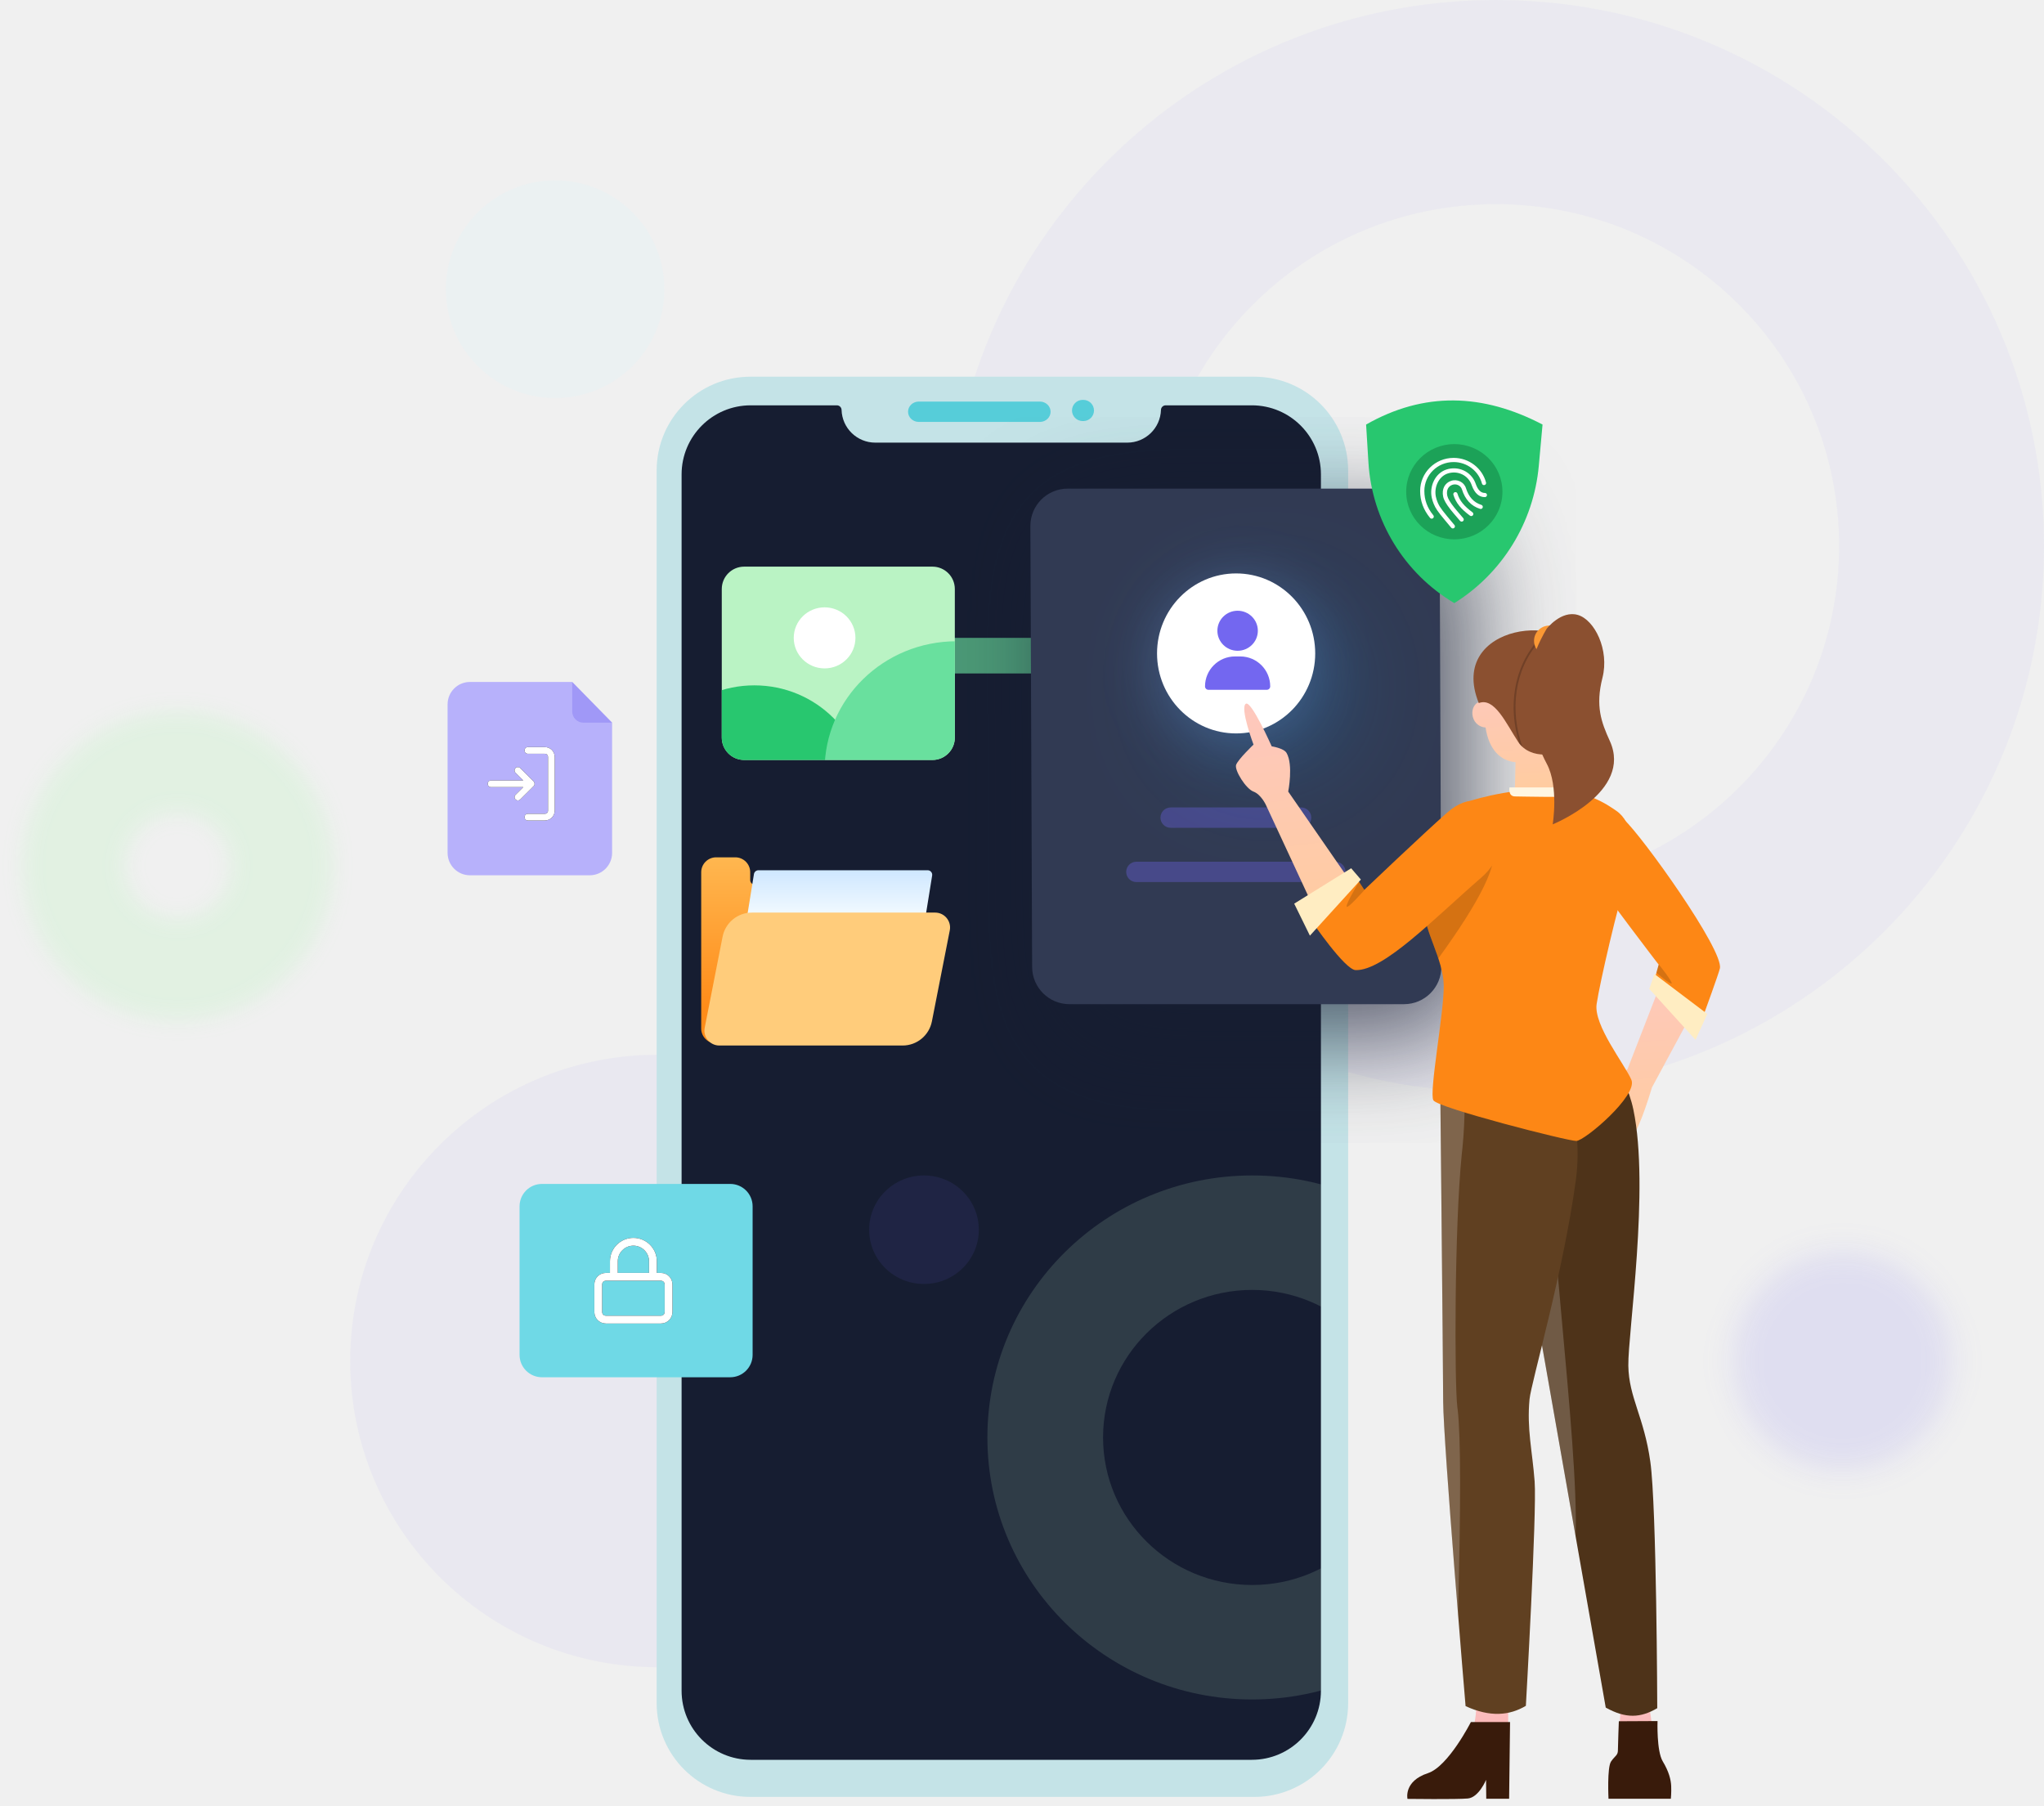
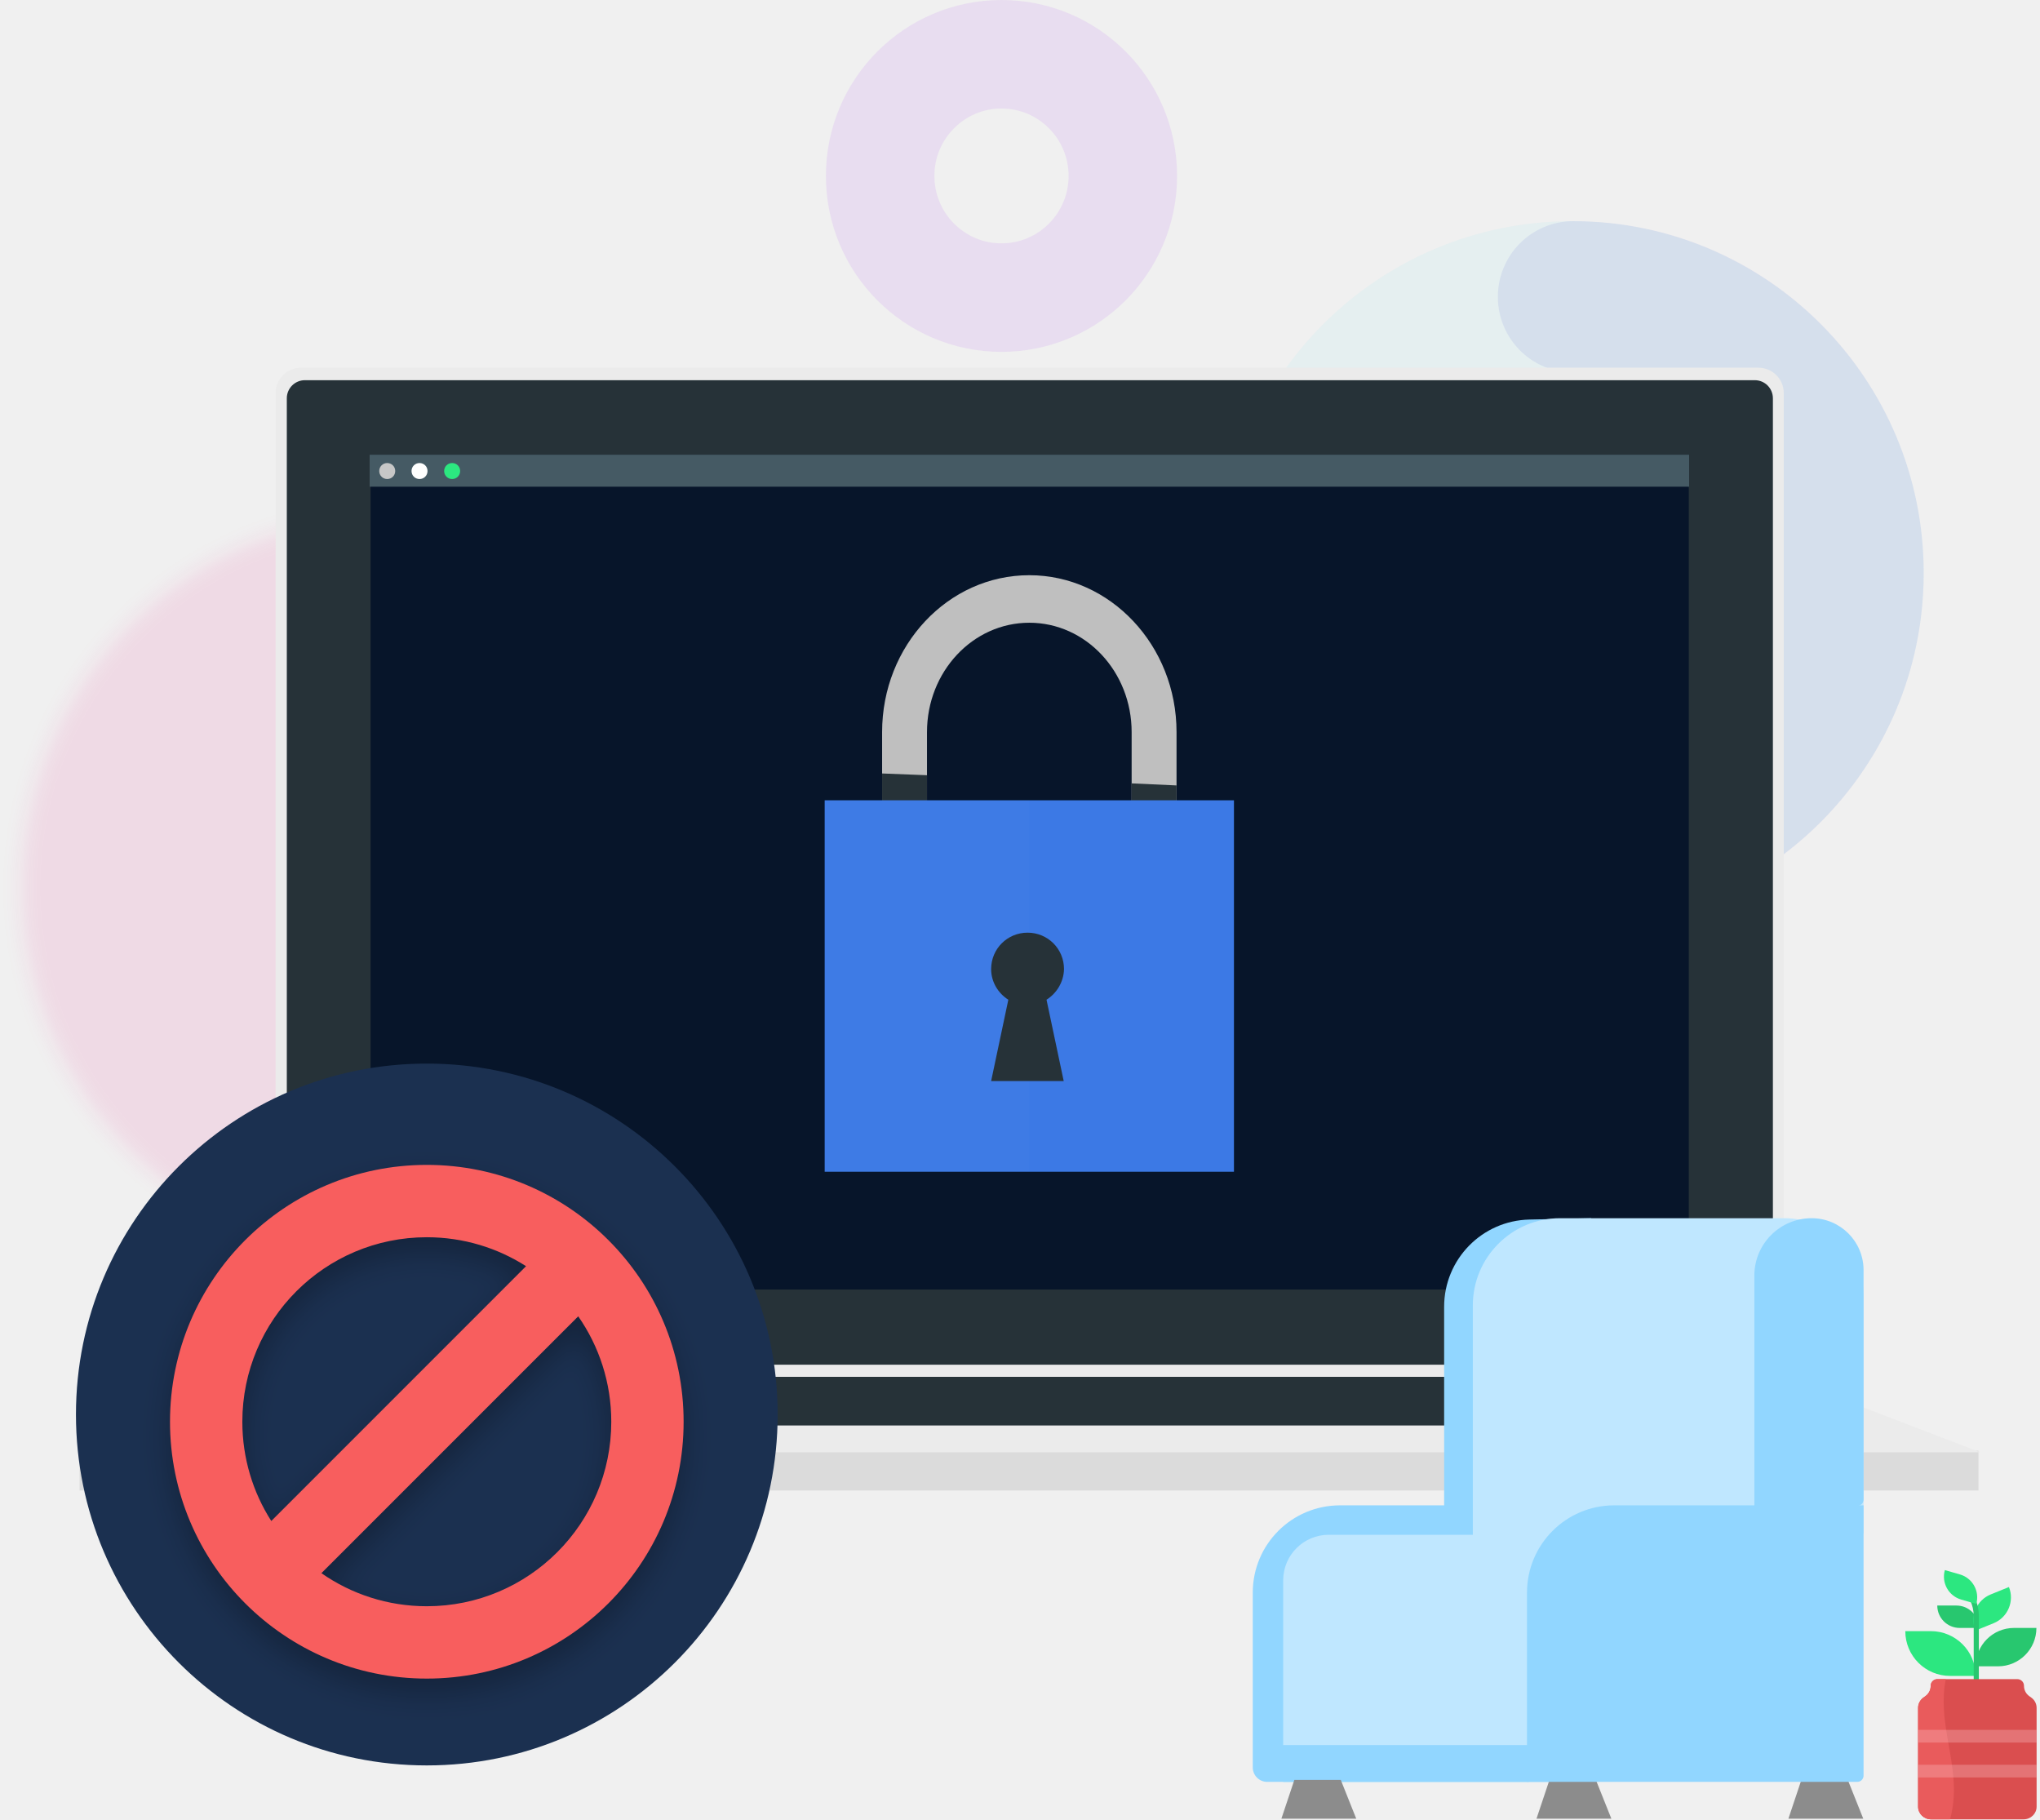
- <svg xmlns="http://www.w3.org/2000/svg" width="548" height="484" viewBox="0 0 548 484" fill="none">
-   <g id="Illustration">
-     <g id="Shape">
-       <path id="Oval" opacity="0.053" fill-rule="evenodd" clip-rule="evenodd" d="M548 146.415C548 65.552 482.211 0 401.056 0C319.901 0 254.111 65.552 254.111 146.415C254.111 227.278 319.901 292.831 401.056 292.831C482.211 292.831 548 227.278 548 146.415ZM309.044 146.415C309.044 95.781 350.239 54.735 401.056 54.735C451.872 54.735 493.067 95.781 493.067 146.415C493.067 197.049 451.872 238.096 401.056 238.096C350.239 238.096 309.044 197.049 309.044 146.415Z" fill="#7367F0" />
-       <g id="Oval_2" opacity="0.141" filter="url(#filter0_f)">
-         <path fill-rule="evenodd" clip-rule="evenodd" d="M89.314 232.166C89.314 209.243 70.664 190.659 47.657 190.659C24.651 190.659 6 209.243 6 232.166C6 255.09 24.651 273.673 47.657 273.673C70.664 273.673 89.314 255.09 89.314 232.166ZM33.466 232.166C33.466 224.357 39.82 218.027 47.657 218.027C55.495 218.027 61.848 224.357 61.848 232.166C61.848 239.976 55.495 246.306 47.657 246.306C39.82 246.306 33.466 239.976 33.466 232.166Z" fill="#8BF78F" />
-       </g>
-       <ellipse id="Oval_3" cx="176.29" cy="364.898" rx="82.399" ry="82.102" fill="#7367F0" fill-opacity="0.061" />
-       <ellipse id="Oval_4" opacity="0.141" cx="148.825" cy="77.541" rx="29.297" ry="29.192" fill="#CEF5FF" />
-       <g id="Oval_5" filter="url(#filter1_f)">
-         <ellipse cx="493.983" cy="364.898" rx="29.297" ry="29.192" fill="#7367F0" fill-opacity="0.136" />
-       </g>
-     </g>
-     <g id="File Organizer">
-       <g id="Phone3">
-         <path id="Rectangle" fill-rule="evenodd" clip-rule="evenodd" d="M176.051 126.137C176.051 112.254 187.305 101 201.188 101H336.301C350.184 101 361.438 112.254 361.438 126.137V456.637C361.438 470.52 350.184 481.774 336.301 481.774H201.188C187.305 481.774 176.051 470.52 176.051 456.637V126.137Z" fill="#C4E3E7" />
-         <g id="Group 48">
-           <path id="Rectangle_2" fill-rule="evenodd" clip-rule="evenodd" d="M182.737 127.195C182.737 116.966 191.03 108.673 201.259 108.673H224.364C225.046 108.673 225.605 109.216 225.625 109.898V109.898C225.768 114.787 229.772 118.676 234.663 118.676H302.219C307.11 118.676 311.114 114.787 311.257 109.898V109.898C311.277 109.216 311.835 108.673 312.518 108.673H335.622C345.852 108.673 354.144 116.966 354.144 127.195V453.306C354.144 463.535 345.852 471.828 335.622 471.828H201.259C191.03 471.828 182.737 463.535 182.737 453.306V127.195Z" fill="#161D31" />
-           <mask id="mask0" mask-type="alpha" maskUnits="userSpaceOnUse" x="182" y="108" width="173" height="364">
-             <path id="Rectangle_3" fill-rule="evenodd" clip-rule="evenodd" d="M182.737 127.195C182.737 116.966 191.03 108.673 201.259 108.673H224.364C225.046 108.673 225.605 109.216 225.625 109.898V109.898C225.768 114.787 229.772 118.676 234.663 118.676H302.219C307.11 118.676 311.114 114.787 311.257 109.898V109.898C311.277 109.216 311.835 108.673 312.518 108.673H335.622C345.852 108.673 354.144 116.966 354.144 127.195V453.306C354.144 463.535 345.852 471.828 335.622 471.828H201.259C191.03 471.828 182.737 463.535 182.737 453.306V127.195Z" fill="white" />
-           </mask>
-           <g mask="url(#mask0)">
-             <ellipse id="Oval_6" opacity="0.099" cx="247.722" cy="329.703" rx="14.702" ry="14.55" fill="#7367F0" />
-             <path id="Oval_7" opacity="0.141" fill-rule="evenodd" clip-rule="evenodd" d="M335.704 315.153C374.906 315.153 406.686 346.604 406.686 385.401C406.686 424.198 374.906 455.649 335.704 455.649C296.501 455.649 264.722 424.198 264.722 385.401C264.722 346.604 296.501 315.153 335.704 315.153ZM335.704 345.844C313.629 345.844 295.733 363.555 295.733 385.401C295.733 407.248 313.629 424.958 335.704 424.958C357.779 424.958 375.674 407.248 375.674 385.401C375.674 363.555 357.779 345.844 335.704 345.844Z" fill="#C8F5D0" />
-             <path id="Rectangle_4" fill-rule="evenodd" clip-rule="evenodd" d="M203.617 175.795C203.617 173.158 205.755 171.021 208.391 171.021H329.781C332.417 171.021 334.555 173.158 334.555 175.795V175.795C334.555 178.431 332.417 180.569 329.781 180.569H208.391C205.755 180.569 203.617 178.431 203.617 175.795V175.795Z" fill="#68DE9E" fill-opacity="0.642" />
-           </g>
-         </g>
-         <path id="Path" d="M278.793 107.666C280.378 107.666 281.664 108.888 281.664 110.394C281.664 111.868 280.435 113.068 278.898 113.121L278.793 113.122H246.324C244.738 113.122 243.452 111.901 243.452 110.394C243.452 108.921 244.681 107.721 246.218 107.668L246.324 107.666H278.793Z" fill="#56CDD9" />
-         <path id="Path_2" d="M290.429 107.211C292.015 107.211 293.301 108.484 293.301 110.053C293.301 111.588 292.072 112.838 290.535 112.893L290.429 112.895H290.279C288.693 112.895 287.407 111.623 287.407 110.053C287.407 108.519 288.636 107.268 290.173 107.213L290.279 107.211H290.429Z" fill="#56CDD9" />
-       </g>
-       <g id="Icon54">
-         <g id="Group 37">
-           <path id="Rectangle_5" fill-rule="evenodd" clip-rule="evenodd" d="M187.996 233.861C187.996 231.652 189.787 229.861 191.996 229.861L197.132 229.861C199.341 229.861 201.132 231.652 201.132 233.861V235.965C201.132 236.638 201.678 237.184 202.351 237.184H243.654C245.864 237.184 247.654 238.975 247.654 241.184V275.755C247.654 277.964 245.864 279.755 243.654 279.755H191.996C189.787 279.755 187.996 277.964 187.996 275.755V233.861Z" fill="url(#paint0_linear)" />
-           <path id="Rectangle_6" fill-rule="evenodd" clip-rule="evenodd" d="M202.134 234.351C202.23 233.76 202.74 233.326 203.338 233.326H248.707C249.458 233.326 250.031 233.998 249.911 234.739L243.1 276.997C243.005 277.588 242.495 278.022 241.897 278.022H196.527C195.776 278.022 195.204 277.35 195.323 276.609L202.134 234.351Z" fill="url(#paint1_linear)" />
-           <path id="Rectangle_7" fill-rule="evenodd" clip-rule="evenodd" d="M250.713 244.677C253.232 244.677 255.124 246.976 254.638 249.448L249.842 273.86C249.105 277.612 245.816 280.318 241.992 280.318H192.858C190.34 280.318 188.448 278.018 188.933 275.547L193.73 251.135C194.467 247.383 197.756 244.677 201.579 244.677L250.713 244.677Z" fill="#FFCC7B" />
-         </g>
-       </g>
-       <g id="Group 28">
-         <path id="Rectangle_8" fill-rule="evenodd" clip-rule="evenodd" d="M120 188.842C120 185.528 122.686 182.842 126 182.842H153.414L164.105 193.754V228.675C164.105 231.989 161.419 234.675 158.105 234.675H126C122.686 234.675 120 231.989 120 228.675V188.842Z" fill="#B7B1FB" />
-         <g id="Icon">
-           <path id="Mask" fill-rule="evenodd" clip-rule="evenodd" d="M146.031 219.984C147.557 219.984 148.724 218.821 148.724 217.3V202.986C148.724 201.465 147.557 200.302 146.031 200.302H141.543C141.005 200.302 140.646 200.66 140.646 201.197C140.646 201.734 141.005 202.092 141.543 202.092H146.031C146.57 202.092 146.929 202.45 146.929 202.986V217.3C146.929 217.837 146.57 218.195 146.031 218.195H141.543C141.005 218.195 140.646 218.553 140.646 219.089C140.646 219.626 141.005 219.984 141.543 219.984H146.031ZM143.249 209.785C143.338 210.054 143.338 210.322 143.249 210.501C143.249 210.591 143.159 210.68 143.069 210.77L139.479 214.348C139.299 214.527 139.03 214.616 138.85 214.616C138.671 214.616 138.401 214.527 138.222 214.348C137.863 213.99 137.863 213.453 138.222 213.096L140.286 211.038H131.669C131.131 211.038 130.771 210.68 130.771 210.143C130.771 209.607 131.131 209.249 131.669 209.249H140.286L138.222 207.191C137.863 206.833 137.863 206.296 138.222 205.939C138.581 205.581 139.12 205.581 139.479 205.939L143.069 209.517C143.114 209.562 143.136 209.607 143.159 209.651C143.181 209.696 143.204 209.741 143.249 209.785Z" fill="black" />
-           <mask id="mask1" mask-type="alpha" maskUnits="userSpaceOnUse" x="130" y="200" width="19" height="20">
-             <path id="Mask_2" fill-rule="evenodd" clip-rule="evenodd" d="M146.031 219.984C147.557 219.984 148.724 218.821 148.724 217.3V202.986C148.724 201.465 147.557 200.302 146.031 200.302H141.543C141.005 200.302 140.646 200.66 140.646 201.197C140.646 201.734 141.005 202.092 141.543 202.092H146.031C146.57 202.092 146.929 202.45 146.929 202.986V217.3C146.929 217.837 146.57 218.195 146.031 218.195H141.543C141.005 218.195 140.646 218.553 140.646 219.089C140.646 219.626 141.005 219.984 141.543 219.984H146.031ZM143.249 209.785C143.338 210.054 143.338 210.322 143.249 210.501C143.249 210.591 143.159 210.68 143.069 210.77L139.479 214.348C139.299 214.527 139.03 214.616 138.85 214.616C138.671 214.616 138.401 214.527 138.222 214.348C137.863 213.99 137.863 213.453 138.222 213.096L140.286 211.038H131.669C131.131 211.038 130.771 210.68 130.771 210.143C130.771 209.607 131.131 209.249 131.669 209.249H140.286L138.222 207.191C137.863 206.833 137.863 206.296 138.222 205.939C138.581 205.581 139.12 205.581 139.479 205.939L143.069 209.517C143.114 209.562 143.136 209.607 143.159 209.651C143.181 209.696 143.204 209.741 143.249 209.785Z" fill="white" />
-           </mask>
-           <g mask="url(#mask1)">
-             <g id="Icon Color">
-               <rect id="ð¨ Icon Color" x="128.977" y="199.408" width="21.543" height="21.471" fill="white" />
-             </g>
-           </g>
-         </g>
-         <path id="Path_3" opacity="0.34" d="M164.106 193.754H156.414C154.757 193.754 153.414 192.411 153.414 190.754V182.842L164.106 193.754Z" fill="#7367F0" />
-       </g>
-       <g id="Group">
-         <path id="Rectangle_9" fill-rule="evenodd" clip-rule="evenodd" d="M139.296 323.427C139.296 320.113 141.982 317.427 145.296 317.427H195.778C199.092 317.427 201.778 320.113 201.778 323.427V363.26C201.778 366.574 199.092 369.26 195.778 369.26H145.296C141.982 369.26 139.296 366.574 139.296 363.26V323.427Z" fill="#6FD9E6" />
-         <g id="Icon_2">
-           <path id="Mask_3" fill-rule="evenodd" clip-rule="evenodd" d="M177.147 341.283H176.1V338.152C176.1 334.708 173.272 331.89 169.816 331.89C166.36 331.89 163.533 334.708 163.533 338.152V341.283H162.485C160.705 341.283 159.344 342.64 159.344 344.415V351.721C159.344 353.495 160.705 354.852 162.485 354.852H177.147C178.927 354.852 180.289 353.495 180.289 351.721V344.415C180.289 342.64 178.927 341.283 177.147 341.283ZM165.627 338.152C165.627 335.856 167.512 333.977 169.816 333.977C172.12 333.977 174.005 335.856 174.005 338.152V341.283H165.627V338.152ZM177.147 352.764C177.775 352.764 178.194 352.347 178.194 351.721V344.415C178.194 343.788 177.775 343.371 177.147 343.371H162.485C161.857 343.371 161.438 343.788 161.438 344.415V351.721C161.438 352.347 161.857 352.764 162.485 352.764H177.147Z" fill="black" />
-           <mask id="mask2" mask-type="alpha" maskUnits="userSpaceOnUse" x="159" y="331" width="22" height="24">
-             <path id="Mask_4" fill-rule="evenodd" clip-rule="evenodd" d="M177.147 341.283H176.1V338.152C176.1 334.708 173.272 331.89 169.816 331.89C166.36 331.89 163.533 334.708 163.533 338.152V341.283H162.485C160.705 341.283 159.344 342.64 159.344 344.415V351.721C159.344 353.495 160.705 354.852 162.485 354.852H177.147C178.927 354.852 180.289 353.495 180.289 351.721V344.415C180.289 342.64 178.927 341.283 177.147 341.283ZM165.627 338.152C165.627 335.856 167.512 333.977 169.816 333.977C172.12 333.977 174.005 335.856 174.005 338.152V341.283H165.627V338.152ZM177.147 352.764C177.775 352.764 178.194 352.347 178.194 351.721V344.415C178.194 343.788 177.775 343.371 177.147 343.371H162.485C161.857 343.371 161.438 343.788 161.438 344.415V351.721C161.438 352.347 161.857 352.764 162.485 352.764H177.147Z" fill="white" />
-           </mask>
-           <g mask="url(#mask2)">
-             <g id="Icon Color_2">
-               <rect id="ð¨ Icon Color_2" x="157.249" y="330.846" width="25.134" height="25.049" fill="white" />
-             </g>
-           </g>
-         </g>
-       </g>
-       <g id="Group 34">
-         <path id="Rectangle_10" d="M193.509 157.924C193.509 154.61 196.195 151.924 199.509 151.924H249.991C253.305 151.924 255.991 154.61 255.991 157.924V197.757C255.991 201.071 253.305 203.757 249.991 203.757H199.509C196.195 203.757 193.509 201.071 193.509 197.757V157.924Z" fill="#BAF3C4" />
-         <mask id="mask3" mask-type="alpha" maskUnits="userSpaceOnUse" x="193" y="151" width="63" height="53">
-           <path id="Rectangle_11" d="M193.509 157.924C193.509 154.61 196.195 151.924 199.509 151.924H249.991C253.305 151.924 255.991 154.61 255.991 157.924V197.757C255.991 201.071 253.305 203.757 249.991 203.757H199.509C196.195 203.757 193.509 201.071 193.509 197.757V157.924Z" fill="white" />
-         </mask>
-         <g mask="url(#mask3)">
-           <ellipse id="Oval_8" cx="221.074" cy="171.021" rx="8.27" ry="8.184" fill="white" />
-           <ellipse id="Oval_9" cx="202.238" cy="213.306" rx="29.863" ry="29.554" fill="#28C76F" />
-           <ellipse id="Oval_10" cx="256.45" cy="206.485" rx="35.376" ry="34.556" fill="#69E09E" />
-         </g>
-       </g>
-       <g id="Group 23">
-         <g id="Rectangle_12" filter="url(#filter2_d)">
-           <path fill-rule="evenodd" clip-rule="evenodd" d="M276.246 141.049C276.224 135.51 280.708 131.009 286.246 131.009L375.958 131.009C381.465 131.009 385.936 135.462 385.958 140.969L386.429 259.191C386.451 264.729 381.968 269.231 376.429 269.231H286.718C281.21 269.231 276.74 264.778 276.718 259.271L276.246 141.049Z" fill="#313A53" />
-         </g>
-         <path id="Rectangle_13" opacity="0.34" d="M311.123 219.216C311.123 217.71 312.344 216.488 313.851 216.488H348.825C350.332 216.488 351.553 217.71 351.553 219.216V219.216C351.553 220.723 350.332 221.944 348.825 221.944H313.851C312.344 221.944 311.123 220.723 311.123 219.216V219.216Z" fill="#7367F0" />
-         <path id="Rectangle_14" opacity="0.34" d="M301.935 233.766C301.935 232.259 303.156 231.038 304.663 231.038H358.014C359.52 231.038 360.742 232.259 360.742 233.766V233.766C360.742 235.273 359.52 236.494 358.014 236.494H304.663C303.156 236.494 301.935 235.273 301.935 233.766V233.766Z" fill="#7367F0" />
-         <g id="Icon8">
-           <g id="Oval_11" filter="url(#filter3_dd)">
-             <ellipse cx="331.407" cy="175.192" rx="21.203" ry="21.45" fill="white" />
-           </g>
-           <g id="Group 70">
-             <path id="Combined Shape" fill-rule="evenodd" clip-rule="evenodd" d="M331.807 174.481C334.802 174.481 337.231 172.078 337.231 169.113C337.231 166.149 334.802 163.746 331.807 163.746C328.811 163.746 326.383 166.149 326.383 169.113C326.383 172.078 328.811 174.481 331.807 174.481ZM331.097 176.001C326.663 176.001 323.068 179.595 323.068 184.029C323.068 184.536 323.479 184.947 323.986 184.947H339.628C340.134 184.947 340.545 184.536 340.545 184.029C340.545 179.595 336.951 176.001 332.517 176.001H331.097Z" fill="#7367F0" />
-           </g>
-         </g>
-       </g>
-       <g id="Wom3.5">
-         <g id="RArm">
-           <path id="Path_4" fill-rule="evenodd" clip-rule="evenodd" d="M436.346 286.631C436.346 286.631 426.071 296.69 426.701 297.674C427.331 298.664 432.509 296.363 432.509 296.363C432.509 296.363 426.049 306.93 427.378 307.742C428.707 308.554 435.504 306.91 437.588 304.732C439.672 302.554 442.889 291.562 442.889 291.562L458.517 262.597L447.183 258.715L436.346 286.631Z" fill="url(#paint2_linear)" />
-           <path id="Path_5" fill-rule="evenodd" clip-rule="evenodd" d="M425.853 233.087C430.168 239.723 444.693 258.633 444.693 258.633L443.635 262.406L456.984 271.463C456.984 271.463 460.776 261.095 461.105 259.636C462.19 254.825 440.26 224.12 435.35 219.683C427.618 212.697 419.258 222.947 425.853 233.087Z" fill="#FD8715" />
-           <path id="Path_6" fill-rule="evenodd" clip-rule="evenodd" d="M448.166 263.653C448.415 263.173 444.716 258.565 444.716 258.565L444.089 260.806C444.089 260.806 447.917 264.134 448.166 263.653Z" fill="black" fill-opacity="0.16" />
-           <path id="Path 70" fill-rule="evenodd" clip-rule="evenodd" d="M443.552 261.14L457.734 271.858L454.574 278.79L442.174 265.14L443.552 261.14Z" fill="#FFEDC2" />
-         </g>
-         <g id="RLeg">
-           <path id="Path_7" fill-rule="evenodd" clip-rule="evenodd" d="M434.6 456.208L433.812 469.49L443.91 469.75L442.012 456.208H434.6Z" fill="url(#paint3_linear)" />
-           <path id="Path_8" fill-rule="evenodd" clip-rule="evenodd" d="M444.389 461.44C444.389 461.44 444.105 469.439 445.779 472.232C447.463 475.024 447.974 477.189 448.048 478.859C448.128 480.65 447.957 482.272 447.957 482.272H431.244C431.244 482.272 430.826 473.856 431.933 472.269C433.039 470.683 433.766 470.655 433.766 469.253C433.774 467.851 434.014 461.493 434.014 461.493L444.389 461.44Z" fill="#391B0B" />
-           <path id="Path_9" fill-rule="evenodd" clip-rule="evenodd" d="M399.024 278.88L425.219 276.062L425.604 276.416C427.471 278.176 435.584 286.352 437.916 297.527C442.317 318.624 436.426 357.589 436.557 366.134C436.681 374.678 440.761 379.833 442.456 391.914C444.152 403.995 444.312 457.987 444.312 457.987C439.817 460.623 435.861 460.812 430.502 457.828L399.024 278.88Z" fill="#4E3319" />
-           <path id="Path_10" fill-rule="evenodd" clip-rule="evenodd" d="M422.423 411.899L399.024 278.88L413.589 277.313C414.238 323.523 423.295 385.987 422.423 411.899Z" fill="white" fill-opacity="0.192" />
-         </g>
-         <g id="LLeg">
-           <path id="Path_11" fill-rule="evenodd" clip-rule="evenodd" d="M404.39 454.811L395.779 454.949C395.779 454.949 396.345 463.795 393.034 466.791L392.853 466.948C388.856 470.263 404.277 469.067 404.277 469.067L404.39 454.811Z" fill="url(#paint4_linear)" />
-           <path id="Path_12" fill-rule="evenodd" clip-rule="evenodd" d="M404.847 461.706L404.599 482.264L398.467 482.269L398.414 477.203C398.414 477.203 396.48 481.926 393.524 482.199C390.56 482.472 377.35 482.304 377.35 482.304C377.35 482.304 376.252 477.562 382.828 475.408C388.297 473.618 394.345 461.706 394.345 461.706H404.847Z" fill="#391B0B" />
-           <path id="Path_13" fill-rule="evenodd" clip-rule="evenodd" d="M386.031 280.708L415.445 279.722L415.665 280.124C417.092 282.804 424.913 298.489 422.498 316.319C419.109 341.345 410.492 370.683 410.07 375.165C409.318 383.155 410.822 388.941 411.439 397.194C412.056 405.448 409.087 457.355 409.087 457.355C404.722 459.953 399.528 460.463 392.925 457.434C392.925 457.434 386.964 386.928 386.92 375.77C386.876 364.612 386.031 280.708 386.031 280.708Z" fill="#604021" />
-           <path id="Path_14" fill-rule="evenodd" clip-rule="evenodd" d="M392.084 307.777L391.889 309.631C389.928 329.183 389.943 370.705 390.702 377.109L390.806 377.934C391.648 385.16 391.676 403.505 390.888 432.97L389.864 420.255C387.921 395.79 386.94 380.961 386.92 375.77L386.884 370.396C386.715 348.67 386.031 280.708 386.031 280.708L392.235 280.5C392.898 291.229 392.847 300.321 392.084 307.777Z" fill="white" fill-opacity="0.192" />
-         </g>
-         <g id="Head">
-           <path id="Path_15" fill-rule="evenodd" clip-rule="evenodd" d="M397.247 188.036C393.628 188.428 393.884 194.725 398.29 195.054C399.19 201.124 402.402 204.016 406.317 204.351L406.1 213.533L423.418 213.523C423.418 213.523 418.542 207.036 418.785 198.157C419.028 189.276 418.622 180.934 418.622 180.934L396.19 181.333L397.247 188.036Z" fill="url(#paint5_linear)" />
-           <path id="Path_16" fill-rule="evenodd" clip-rule="evenodd" d="M396.459 188.508C400.674 186.858 403.788 193.961 407.013 198.898C410.239 203.835 418.595 202.996 419.747 198.898C424.107 189.922 427.865 177.72 422.776 176.718C422.06 163.746 387.752 166.809 396.459 188.508Z" fill="#8B5030" />
-           <path id="Combined Shape_2" fill-rule="evenodd" clip-rule="evenodd" d="M419.947 171.56H412.536H412.425L412.35 171.642C405.75 178.933 404.266 189.665 407.337 199.352C407.59 199.679 407.867 199.976 408.164 200.246C404.697 190.467 406.016 179.456 412.647 172.06H420.542C420.354 171.886 420.155 171.719 419.947 171.56Z" fill="black" fill-opacity="0.199" />
-           <ellipse id="Oval_12" cx="415.413" cy="171.81" rx="4.135" ry="4.092" fill="#FB9934" />
-         </g>
-         <g id="Body">
-           <path id="Path_17" fill-rule="evenodd" clip-rule="evenodd" d="M392.702 215.311C388.838 220.928 382.399 239.993 382.034 244.282C381.622 249.229 386.981 257.11 387.07 264.272C387.148 271.435 383.072 293.001 384.297 295.016C385.512 297.031 420.347 305.95 422.62 305.902C424.883 305.853 439.172 293.714 437.379 289.518C435.576 285.323 427.209 274.898 428.062 269.182C428.904 263.467 433.797 242.37 436.227 235.189C438.647 228.009 437.84 220.47 433.323 217.38C431.088 215.852 425.125 211.508 414.505 211.528C403.885 211.548 393.002 214.875 392.702 215.311Z" fill="#FD8715" />
-           <path id="Path 68" fill-rule="evenodd" clip-rule="evenodd" d="M404.693 211.117C404.693 211.117 404.247 213.533 406.203 213.533C408.16 213.533 421.283 213.96 423.06 213.197C424.837 212.433 424.304 211.117 424.304 211.117H404.693Z" fill="#FFF6E1" />
-           <path id="Path_18" fill-rule="evenodd" clip-rule="evenodd" d="M387.095 227.46L387.214 227.401C394.369 223.865 398.667 223.709 400.108 226.932C401.971 231.098 397.141 241.108 385.619 256.963C384.037 252.155 381.761 247.57 382.034 244.282C382.246 241.8 384.491 234.369 387.095 227.46Z" fill="black" fill-opacity="0.16" />
-         </g>
-         <g id="LArm">
-           <path id="Path_19" fill-rule="evenodd" clip-rule="evenodd" d="M339.362 215.75C339.362 215.75 338.073 212.981 336.047 212.231C334.021 211.482 330.922 206.519 331.401 205.078C331.88 203.637 336.072 199.64 336.072 199.64C336.072 199.64 332.366 189.799 334.007 188.688C335.457 187.707 340.944 200.103 340.944 200.103C340.944 200.103 344.17 200.584 344.915 201.851C346.791 205.046 345.373 212.231 345.373 212.231L364.416 239.772L355.678 250.86L339.362 215.75Z" fill="url(#paint6_linear)" />
-           <path id="Path_20" fill-rule="evenodd" clip-rule="evenodd" d="M387.976 217.886C381.536 223.548 365.782 238.571 365.782 238.571C365.782 238.571 363.441 235.022 363.441 235.022L351.66 246.961C351.66 246.961 360.547 260.007 363.441 260.098C370.982 260.335 384.493 246.246 397.195 235.244C408.583 225.38 399.982 207.33 387.976 217.886Z" fill="#FD8715" />
-           <path id="Path_21" fill-rule="evenodd" clip-rule="evenodd" d="M365.829 238.589C365.829 238.589 361.41 243.647 361.045 243.095C360.681 242.544 364.379 236.395 364.379 236.395L365.829 238.589Z" fill="black" fill-opacity="0.16" />
-           <path id="Path 69" fill-rule="evenodd" clip-rule="evenodd" d="M364.852 235.826L351.188 250.861L346.979 242.281L362.253 232.795L364.852 235.826Z" fill="#FFEDC2" />
-         </g>
-         <path id="Path_22" fill-rule="evenodd" clip-rule="evenodd" d="M414.689 168.553C414.689 168.553 418.558 163.565 423.026 164.874C427.494 166.182 431.536 174.204 429.617 181.744C427.707 189.285 429.282 193.586 431.598 198.668C437.82 212.339 416.278 221.019 416.278 221.019C416.278 221.019 417.959 210.889 414.689 204.772C411.322 198.472 409.41 190.394 409.41 185.45C409.41 176.854 414.689 168.553 414.689 168.553Z" fill="#8B5030" />
-       </g>
-       <g id="Group 39">
-         <path id="Rectangle_15" fill-rule="evenodd" clip-rule="evenodd" d="M366.255 113.828C381.822 104.951 397.601 105.476 413.558 113.828L412.552 124.915C411.179 140.047 402.798 153.663 389.906 161.705V161.705V161.705C376.456 153.719 367.833 139.592 366.877 123.979L366.255 113.828Z" fill="#28C76F" />
-         <ellipse id="Oval_13" cx="389.907" cy="131.836" rx="12.901" ry="12.767" fill="#1CA258" />
-         <g id="Group 40">
-           <path id="Path_23" fill-rule="evenodd" clip-rule="evenodd" d="M389.722 122.766C393.825 122.766 397.377 125.503 398.407 129.363C398.487 129.661 398.307 129.967 398.006 130.045C397.704 130.124 397.396 129.946 397.316 129.648C396.416 126.277 393.31 123.883 389.722 123.883C385.385 123.883 381.87 127.35 381.87 131.625C381.87 134.038 382.669 136.208 384.279 138.153C384.476 138.392 384.44 138.744 384.199 138.939C383.958 139.135 383.602 139.1 383.405 138.861C381.633 136.718 380.741 134.299 380.741 131.625C380.741 126.732 384.763 122.766 389.722 122.766Z" fill="white" />
-           <path id="Path_24" fill-rule="evenodd" clip-rule="evenodd" d="M387.726 125.908C390.921 124.819 394.369 126.395 395.547 129.476L395.612 129.652C396.217 131.392 397.041 132.18 398.095 132.167C398.407 132.163 398.662 132.41 398.666 132.718C398.67 133.027 398.421 133.28 398.109 133.284C396.538 133.303 395.372 132.239 394.621 130.227L394.544 130.015C393.637 127.407 390.764 126.054 388.094 126.964C385.691 127.783 384.406 130.678 384.971 133.23C385.081 133.727 385.22 134.173 385.399 134.603L385.56 134.974C386.096 136.146 386.793 137.025 389.939 140.768C390.138 141.005 390.106 141.357 389.866 141.554C389.626 141.752 389.271 141.719 389.071 141.482L387.384 139.464C385.359 137.019 384.901 136.322 384.391 135.113L384.355 135.028C384.15 134.537 383.992 134.028 383.868 133.469C383.189 130.403 384.732 126.928 387.726 125.908Z" fill="white" />
-           <path id="Path_25" fill-rule="evenodd" clip-rule="evenodd" d="M389.03 128.924C390.684 128.36 392.514 129.24 393.029 130.887C393.77 133.259 395.136 134.733 397.15 135.366C397.447 135.459 397.612 135.773 397.518 136.067C397.423 136.361 397.106 136.524 396.809 136.431C394.425 135.682 392.797 133.924 391.95 131.217C391.627 130.181 390.457 129.619 389.397 129.98C388.269 130.364 387.71 131.442 388.018 132.917C388.174 133.666 388.793 134.687 389.847 136.018L390.026 136.242C390.174 136.426 390.33 136.614 390.498 136.815L392.312 138.939C392.51 139.177 392.477 139.529 392.237 139.725C391.996 139.922 391.64 139.888 391.442 139.651L389.991 137.956L389.628 137.527C389.456 137.322 389.297 137.128 389.144 136.94L388.779 136.478C387.729 135.126 387.104 134.06 386.912 133.143C386.494 131.137 387.343 129.498 389.03 128.924Z" fill="white" />
-           <path id="Path_26" fill-rule="evenodd" clip-rule="evenodd" d="M390.034 131.966C390.332 131.876 390.648 132.042 390.739 132.337C391.347 134.302 392.539 135.697 394.78 137.362C395.029 137.547 395.079 137.897 394.892 138.144C394.705 138.39 394.351 138.44 394.102 138.255C391.688 136.461 390.351 134.896 389.66 132.664C389.568 132.369 389.736 132.056 390.034 131.966Z" fill="white" />
-         </g>
-       </g>
-     </g>
+ <svg xmlns="http://www.w3.org/2000/svg" width="564" height="503" viewBox="0 0 564 503" fill="none">
+   <g opacity="0.1" filter="url(#filter0_f)">
+     <ellipse cx="108.145" cy="245.413" rx="102.145" ry="102.908" fill="#EC1383" />
+   </g>
+   <path opacity="0.05" fill-rule="evenodd" clip-rule="evenodd" d="M337.331 158.394C337.331 104.682 380.874 61.139 434.586 61.139C488.299 61.139 531.842 104.682 531.842 158.394C531.842 212.107 488.299 255.65 434.586 255.65C380.874 255.65 337.331 212.107 337.331 158.394ZM490.287 157.952C490.287 127.434 465.547 102.694 435.028 102.694C404.51 102.694 379.77 127.434 379.77 157.952C379.77 188.471 404.51 213.211 435.028 213.211C465.547 213.211 490.287 188.471 490.287 157.952Z" fill="#00CFE8" />
+   <ellipse opacity="0.1" cx="276.885" cy="48.633" rx="33.548" ry="33.633" stroke="#A233F1" stroke-width="30" />
+   <path opacity="0.1" d="M434.954 61.139C488.463 61.139 531.842 104.682 531.842 158.394C531.842 212.107 488.463 255.65 434.954 255.65C402.717 255.65 373.127 239.706 355.167 213.582C348.631 204.075 351.01 191.05 360.481 184.489C369.857 177.993 382.669 180.269 389.267 189.54L389.465 189.823C399.726 204.749 416.561 213.819 434.954 213.819C465.448 213.819 490.169 189.005 490.169 158.394C490.169 128.09 465.94 103.466 435.867 102.977L434.954 102.969C423.446 102.969 414.117 93.605 414.117 82.054C414.117 70.503 423.446 61.139 434.954 61.139Z" fill="#3B4ACF" />
+   <path d="M486.16 101.646H83.2C79.334 101.646 76.2 104.78 76.2 108.646V373.591C76.2 377.457 79.334 380.591 83.2 380.591H486.16C490.026 380.591 493.16 377.457 493.16 373.591V108.646C493.16 104.78 490.026 101.646 486.16 101.646Z" fill="#EBEBEB" />
+   <path d="M485.154 105.094H84.295C81.534 105.094 79.295 107.332 79.295 110.094V372.232C79.295 374.993 81.534 377.232 84.295 377.232H485.154C487.916 377.232 490.154 374.993 490.154 372.232V110.094C490.154 107.332 487.916 105.094 485.154 105.094Z" fill="#263238" />
+   <path d="M547 401H22V412H547V401Z" fill="#DBDBDB" />
+   <path d="M21.914 401.457L76.2 380.591H493.16L547.535 401.457H21.914Z" fill="#EBEBEB" />
+   <path d="M81.062 394.03L116.163 380.591H453.285L488.297 394.03H81.062Z" fill="#263238" />
+   <path d="M466.903 125.694H102.461V356.454H466.903V125.694Z" fill="#07152A" />
+   <path d="M466.99 125.694H102.194V134.536H466.99V125.694Z" fill="#455A64" />
+   <path d="M109.267 130.203C109.267 131.441 108.295 132.414 107.057 132.414C105.819 132.414 104.847 131.441 104.847 130.203C104.847 128.966 105.819 127.993 107.057 127.993C108.295 127.993 109.267 128.966 109.267 130.203Z" fill="#C7C7C7" />
+   <path d="M118.197 130.203C118.197 131.441 117.225 132.414 115.987 132.414C114.749 132.414 113.776 131.441 113.776 130.203C113.776 128.966 114.749 127.993 115.987 127.993C117.225 127.993 118.197 128.966 118.197 130.203Z" fill="white" />
+   <path d="M127.216 130.203C127.216 131.441 126.243 132.414 125.005 132.414C123.767 132.414 122.795 131.441 122.795 130.203C122.795 128.966 123.767 127.993 125.005 127.993C126.243 127.993 127.216 128.966 127.216 130.203Z" fill="#2CE780" />
+   <path fill-rule="evenodd" clip-rule="evenodd" d="M346.354 440.221C346.354 426.905 357.15 416.11 370.466 416.11L439.403 416.11V488.552C439.403 490.761 437.612 492.552 435.403 492.552H350.354C348.145 492.552 346.354 490.761 346.354 488.552L346.354 440.221Z" fill="#91D6FF" />
+   <path fill-rule="evenodd" clip-rule="evenodd" d="M354.761 477.463L422.644 477.463V492.552H354.761L354.761 477.463Z" fill="#91D6FF" />
+   <path fill-rule="evenodd" clip-rule="evenodd" d="M441.212 492.005L445.495 502.73H424.794L428.381 492.005H441.212Z" fill="#8C8C8C" />
+   <path fill-rule="evenodd" clip-rule="evenodd" d="M370.684 492.005L374.966 502.73H354.266L357.853 492.005H370.684Z" fill="#8C8C8C" />
+   <path fill-rule="evenodd" clip-rule="evenodd" d="M510.859 492.005L515.141 502.73H494.44L498.028 492.005H510.859Z" fill="#8C8C8C" />
+   <path fill-rule="evenodd" clip-rule="evenodd" d="M399.261 361.215C399.261 348.102 409.74 337.394 422.849 337.109L439.931 336.739V423.32H399.261V361.215Z" fill="#91D6FF" />
+   <path fill-rule="evenodd" clip-rule="evenodd" d="M407.195 360.85C407.195 347.534 417.99 336.739 431.307 336.739H493.381C505.443 336.739 515.221 346.517 515.221 358.579V423.337C515.221 424.302 514.439 425.085 513.474 425.085H407.195V360.85Z" fill="#BFE7FF" />
+   <path fill-rule="evenodd" clip-rule="evenodd" d="M485.03 352.58C485.03 343.831 492.123 336.739 500.872 336.739V336.739C508.797 336.739 515.221 343.163 515.221 351.088V414.516C515.221 415.481 514.439 416.264 513.474 416.264H485.03V352.58Z" fill="#91D6FF" />
+   <path fill-rule="evenodd" clip-rule="evenodd" d="M354.761 436.845C354.761 429.886 360.402 424.245 367.361 424.245H435.111V482.38H354.761V436.845Z" fill="#BFE7FF" />
+   <path fill-rule="evenodd" clip-rule="evenodd" d="M422.173 440.221C422.173 426.905 432.968 416.11 446.284 416.11L515.221 416.11V490.805C515.221 491.77 514.439 492.552 513.474 492.552H422.173L422.173 440.221Z" fill="#91D6FF" />
+   <path d="M526.758 450.881H533.831C540.667 450.881 546.209 456.422 546.209 463.258V463.258H539.136C532.3 463.258 526.758 457.717 526.758 450.881V450.881Z" fill="#2CE780" />
+   <path d="M535.6 443.807H540.904C544.323 443.807 547.093 446.578 547.093 449.996V449.996H541.789C538.371 449.996 535.6 447.225 535.6 443.807V443.807Z" fill="#28C76F" />
+   <path d="M563.008 449.996H556.819C550.959 449.996 546.209 454.746 546.209 460.606V460.606H552.398C558.258 460.606 563.008 455.856 563.008 449.996V449.996Z" fill="#28C76F" />
+   <path fill-rule="evenodd" clip-rule="evenodd" d="M555.411 438.69L550.376 440.734C546.446 442.33 544.547 446.804 546.129 450.74V450.74L551.164 448.696C555.094 447.1 556.993 442.626 555.411 438.69V438.69Z" fill="#2CE780" />
+   <path fill-rule="evenodd" clip-rule="evenodd" d="M542.464 437.618C545.23 439.372 546.984 442.707 547.088 446.368L547.093 446.713V472.984H545.674V446.713C545.674 443.633 544.28 440.792 542.024 439.235L541.788 439.078L542.464 437.618Z" fill="#28C76F" />
+   <path fill-rule="evenodd" clip-rule="evenodd" d="M535.651 464.143H557.707C558.737 464.143 559.572 464.961 559.572 465.97V466.022C559.572 467.138 560.114 468.187 561.032 468.848L561.604 469.26C562.522 469.921 563.064 470.97 563.064 472.086V499.395C563.064 501.332 561.461 502.902 559.483 502.902H533.875C531.897 502.902 530.294 501.332 530.294 499.395V472.086C530.294 470.97 530.836 469.921 531.754 469.26L532.326 468.848C533.183 468.231 533.712 467.276 533.779 466.244L533.786 465.97C533.786 464.961 534.621 464.143 535.651 464.143Z" fill="#DA4E4F" />
+   <mask id="mask0" mask-type="alpha" maskUnits="userSpaceOnUse" x="530" y="464" width="34" height="39">
+     <path fill-rule="evenodd" clip-rule="evenodd" d="M535.651 464.143H557.707C558.737 464.143 559.572 464.961 559.572 465.97V466.022C559.572 467.138 560.114 468.187 561.032 468.848L561.604 469.26C562.522 469.921 563.064 470.97 563.064 472.086V499.395C563.064 501.332 561.461 502.902 559.483 502.902H533.875C531.897 502.902 530.294 501.332 530.294 499.395V472.086C530.294 470.97 530.836 469.921 531.754 469.26L532.326 468.848C533.183 468.231 533.712 467.276 533.779 466.244L533.786 465.97C533.786 464.961 534.621 464.143 535.651 464.143Z" fill="white" />
+   </mask>
+   <g mask="url(#mask0)">
+     <path fill-rule="evenodd" clip-rule="evenodd" d="M529.398 462.389H538.352C534.401 477.461 544.024 489.96 538.352 505.358H529.398V462.389Z" fill="#E95B5C" />
+     <rect x="530.294" y="487.819" width="32.77" height="3.508" fill="#FFDFE2" fill-opacity="0.258" />
+     <rect x="530.294" y="478.173" width="32.77" height="3.508" fill="#FFDFE2" fill-opacity="0.258" />
+   </g>
+   <path fill-rule="evenodd" clip-rule="evenodd" d="M537.695 434.007L541.866 435.209C545.36 436.216 547.38 439.86 546.382 443.357V443.357L542.212 442.155C538.718 441.148 536.698 437.504 537.695 434.007V434.007Z" fill="#2CE780" />
+   <path d="M325.277 202.359V246.283H312.865V202.359C312.865 185.677 300.212 172.137 284.577 172.137C268.942 172.137 256.288 185.677 256.288 202.359V246.283H243.877V202.359C243.877 178.423 262.091 159 284.577 159C306.982 159 325.277 178.423 325.277 202.359Z" fill="#BFBFBF" />
+   <path d="M243.877 213.804L256.288 214.287V246.283H243.877V213.804Z" fill="#263238" />
+   <path d="M325.277 217.108V246.283H312.865V216.544L325.277 217.108Z" fill="#263238" />
+   <path d="M341.154 221.218H228V323.895H341.154V221.218Z" fill="#3E7BE5" />
+   <g style="mix-blend-mode:color-burn" opacity="0.1">
+     <path d="M341.154 221.218H284.577V323.895H341.154V221.218Z" fill="#E5E5E5" />
+   </g>
+   <path d="M289.331 276.344L294.086 298.83H274.019L278.774 276.344C275.953 274.571 274.019 271.428 274.019 267.882C274.019 262.241 278.532 257.808 284.093 257.808C289.654 257.808 294.167 262.241 294.167 267.882C294.086 271.428 292.152 274.571 289.331 276.344Z" fill="#263238" />
+   <circle cx="118" cy="391" r="97" fill="#1B3050" />
+   <g filter="url(#filter1_d)">
+     <path fill-rule="evenodd" clip-rule="evenodd" d="M169 393C169 421.167 146.167 444 118 444C107.166 444 97.121 440.622 88.861 434.862L159.862 363.861C165.622 372.121 169 382.166 169 393ZM75.002 420.437L145.437 350.002C137.515 344.936 128.1 342 118 342C89.834 342 67 364.833 67 393C67 403.1 69.936 412.515 75.002 420.437ZM189 393C189 432.212 157.212 464 118 464C78.788 464 47 432.212 47 393C47 353.788 78.788 322 118 322C157.212 322 189 353.788 189 393Z" fill="#F85E5E" />
  </g>
  <defs>
-     <filter id="filter0_f" x="0.563" y="185.223" width="94.187" height="93.887" filterUnits="userSpaceOnUse" color-interpolation-filters="sRGB">
+     <filter id="filter0_f" x="0.563" y="137.069" width="215.163" height="216.688" filterUnits="userSpaceOnUse" color-interpolation-filters="sRGB">
      <feFlood flood-opacity="0" result="BackgroundImageFix" />
      <feBlend mode="normal" in="SourceGraphic" in2="BackgroundImageFix" result="shape" />
      <feGaussianBlur stdDeviation="2.718" result="effect1_foregroundBlur" />
    </filter>
-     <filter id="filter1_f" x="456.531" y="327.551" width="74.904" height="74.693" filterUnits="userSpaceOnUse" color-interpolation-filters="sRGB">
-       <feFlood flood-opacity="0" result="BackgroundImageFix" />
-       <feBlend mode="normal" in="SourceGraphic" in2="BackgroundImageFix" result="shape" />
-       <feGaussianBlur stdDeviation="4.077" result="effect1_foregroundBlur" />
-     </filter>
-     <filter id="filter2_d" x="256.246" y="112.009" width="166.183" height="194.222" filterUnits="userSpaceOnUse" color-interpolation-filters="sRGB">
+     <filter id="filter1_d" x="39" y="318" width="158" height="158" filterUnits="userSpaceOnUse" color-interpolation-filters="sRGB">
      <feFlood flood-opacity="0" result="BackgroundImageFix" />
      <feColorMatrix in="SourceAlpha" type="matrix" values="0 0 0 0 0 0 0 0 0 0 0 0 0 0 0 0 0 0 127 0" />
-       <feOffset dx="8" dy="9" />
-       <feGaussianBlur stdDeviation="14" />
-       <feColorMatrix type="matrix" values="0 0 0 0 0.086 0 0 0 0 0.114 0 0 0 0 0.192 0 0 0 0.7 0" />
+       <feOffset dy="4" />
+       <feGaussianBlur stdDeviation="4" />
+       <feColorMatrix type="matrix" values="0 0 0 0 0 0 0 0 0 0 0 0 0 0 0 0 0 0 0.25 0" />
      <feBlend mode="normal" in2="BackgroundImageFix" result="effect1_dropShadow" />
      <feBlend mode="normal" in="SourceGraphic" in2="effect1_dropShadow" result="shape" />
    </filter>
-     <filter id="filter3_dd" x="290.204" y="134.743" width="98.405" height="98.899" filterUnits="userSpaceOnUse" color-interpolation-filters="sRGB">
-       <feFlood flood-opacity="0" result="BackgroundImageFix" />
-       <feColorMatrix in="SourceAlpha" type="matrix" values="0 0 0 0 0 0 0 0 0 0 0 0 0 0 0 0 0 0 127 0" />
-       <feOffset dx="8" dy="9" />
-       <feGaussianBlur stdDeviation="14" />
-       <feColorMatrix type="matrix" values="0 0 0 0 0.076 0 0 0 0 0.583 0 0 0 0 0.879 0 0 0 0.229 0" />
-       <feBlend mode="normal" in2="BackgroundImageFix" result="effect1_dropShadow" />
-       <feColorMatrix in="SourceAlpha" type="matrix" values="0 0 0 0 0 0 0 0 0 0 0 0 0 0 0 0 0 0 127 0" />
-       <feOffset dy="2" />
-       <feGaussianBlur stdDeviation="7.5" />
-       <feColorMatrix type="matrix" values="0 0 0 0 0.504 0 0 0 0 0.7 0 0 0 0 1 0 0 0 0.234 0" />
-       <feBlend mode="normal" in2="effect1_dropShadow" result="effect2_dropShadow" />
-       <feBlend mode="normal" in="SourceGraphic" in2="effect2_dropShadow" result="shape" />
-     </filter>
-     <linearGradient id="paint0_linear" x1="252.335" y1="270.363" x2="252.335" y2="212.641" gradientUnits="userSpaceOnUse">
-       <stop stop-color="#FF8C19" />
-       <stop offset="1" stop-color="#FFC967" />
-     </linearGradient>
-     <linearGradient id="paint1_linear" x1="245.482" y1="247.352" x2="245.482" y2="221.044" gradientUnits="userSpaceOnUse">
-       <stop stop-color="#F8FDFF" />
-       <stop offset="1" stop-color="#AAD4FF" />
-     </linearGradient>
-     <linearGradient id="paint2_linear" x1="424.08" y1="245.344" x2="427.481" y2="304.907" gradientUnits="userSpaceOnUse">
-       <stop stop-color="#FDC6C6" />
-       <stop offset="1" stop-color="#FFCCA1" />
-     </linearGradient>
-     <linearGradient id="paint3_linear" x1="432.065" y1="452.911" x2="433.457" y2="469.005" gradientUnits="userSpaceOnUse">
-       <stop stop-color="#FDC6C6" />
-       <stop offset="1" stop-color="#FAB2B2" />
-     </linearGradient>
-     <linearGradient id="paint4_linear" x1="390.081" y1="451.289" x2="391.397" y2="468.509" gradientUnits="userSpaceOnUse">
-       <stop stop-color="#FDC6C6" />
-       <stop offset="1" stop-color="#FAB2B2" />
-     </linearGradient>
-     <linearGradient id="paint5_linear" x1="389.777" y1="172.999" x2="392.621" y2="211.821" gradientUnits="userSpaceOnUse">
-       <stop stop-color="#FDC6C6" />
-       <stop offset="1" stop-color="#FFCCA1" />
-     </linearGradient>
-     <linearGradient id="paint6_linear" x1="325.63" y1="173.485" x2="334.537" y2="246.91" gradientUnits="userSpaceOnUse">
-       <stop stop-color="#FDC6C6" />
-       <stop offset="1" stop-color="#FFCCA1" />
-     </linearGradient>
  </defs>
</svg>
